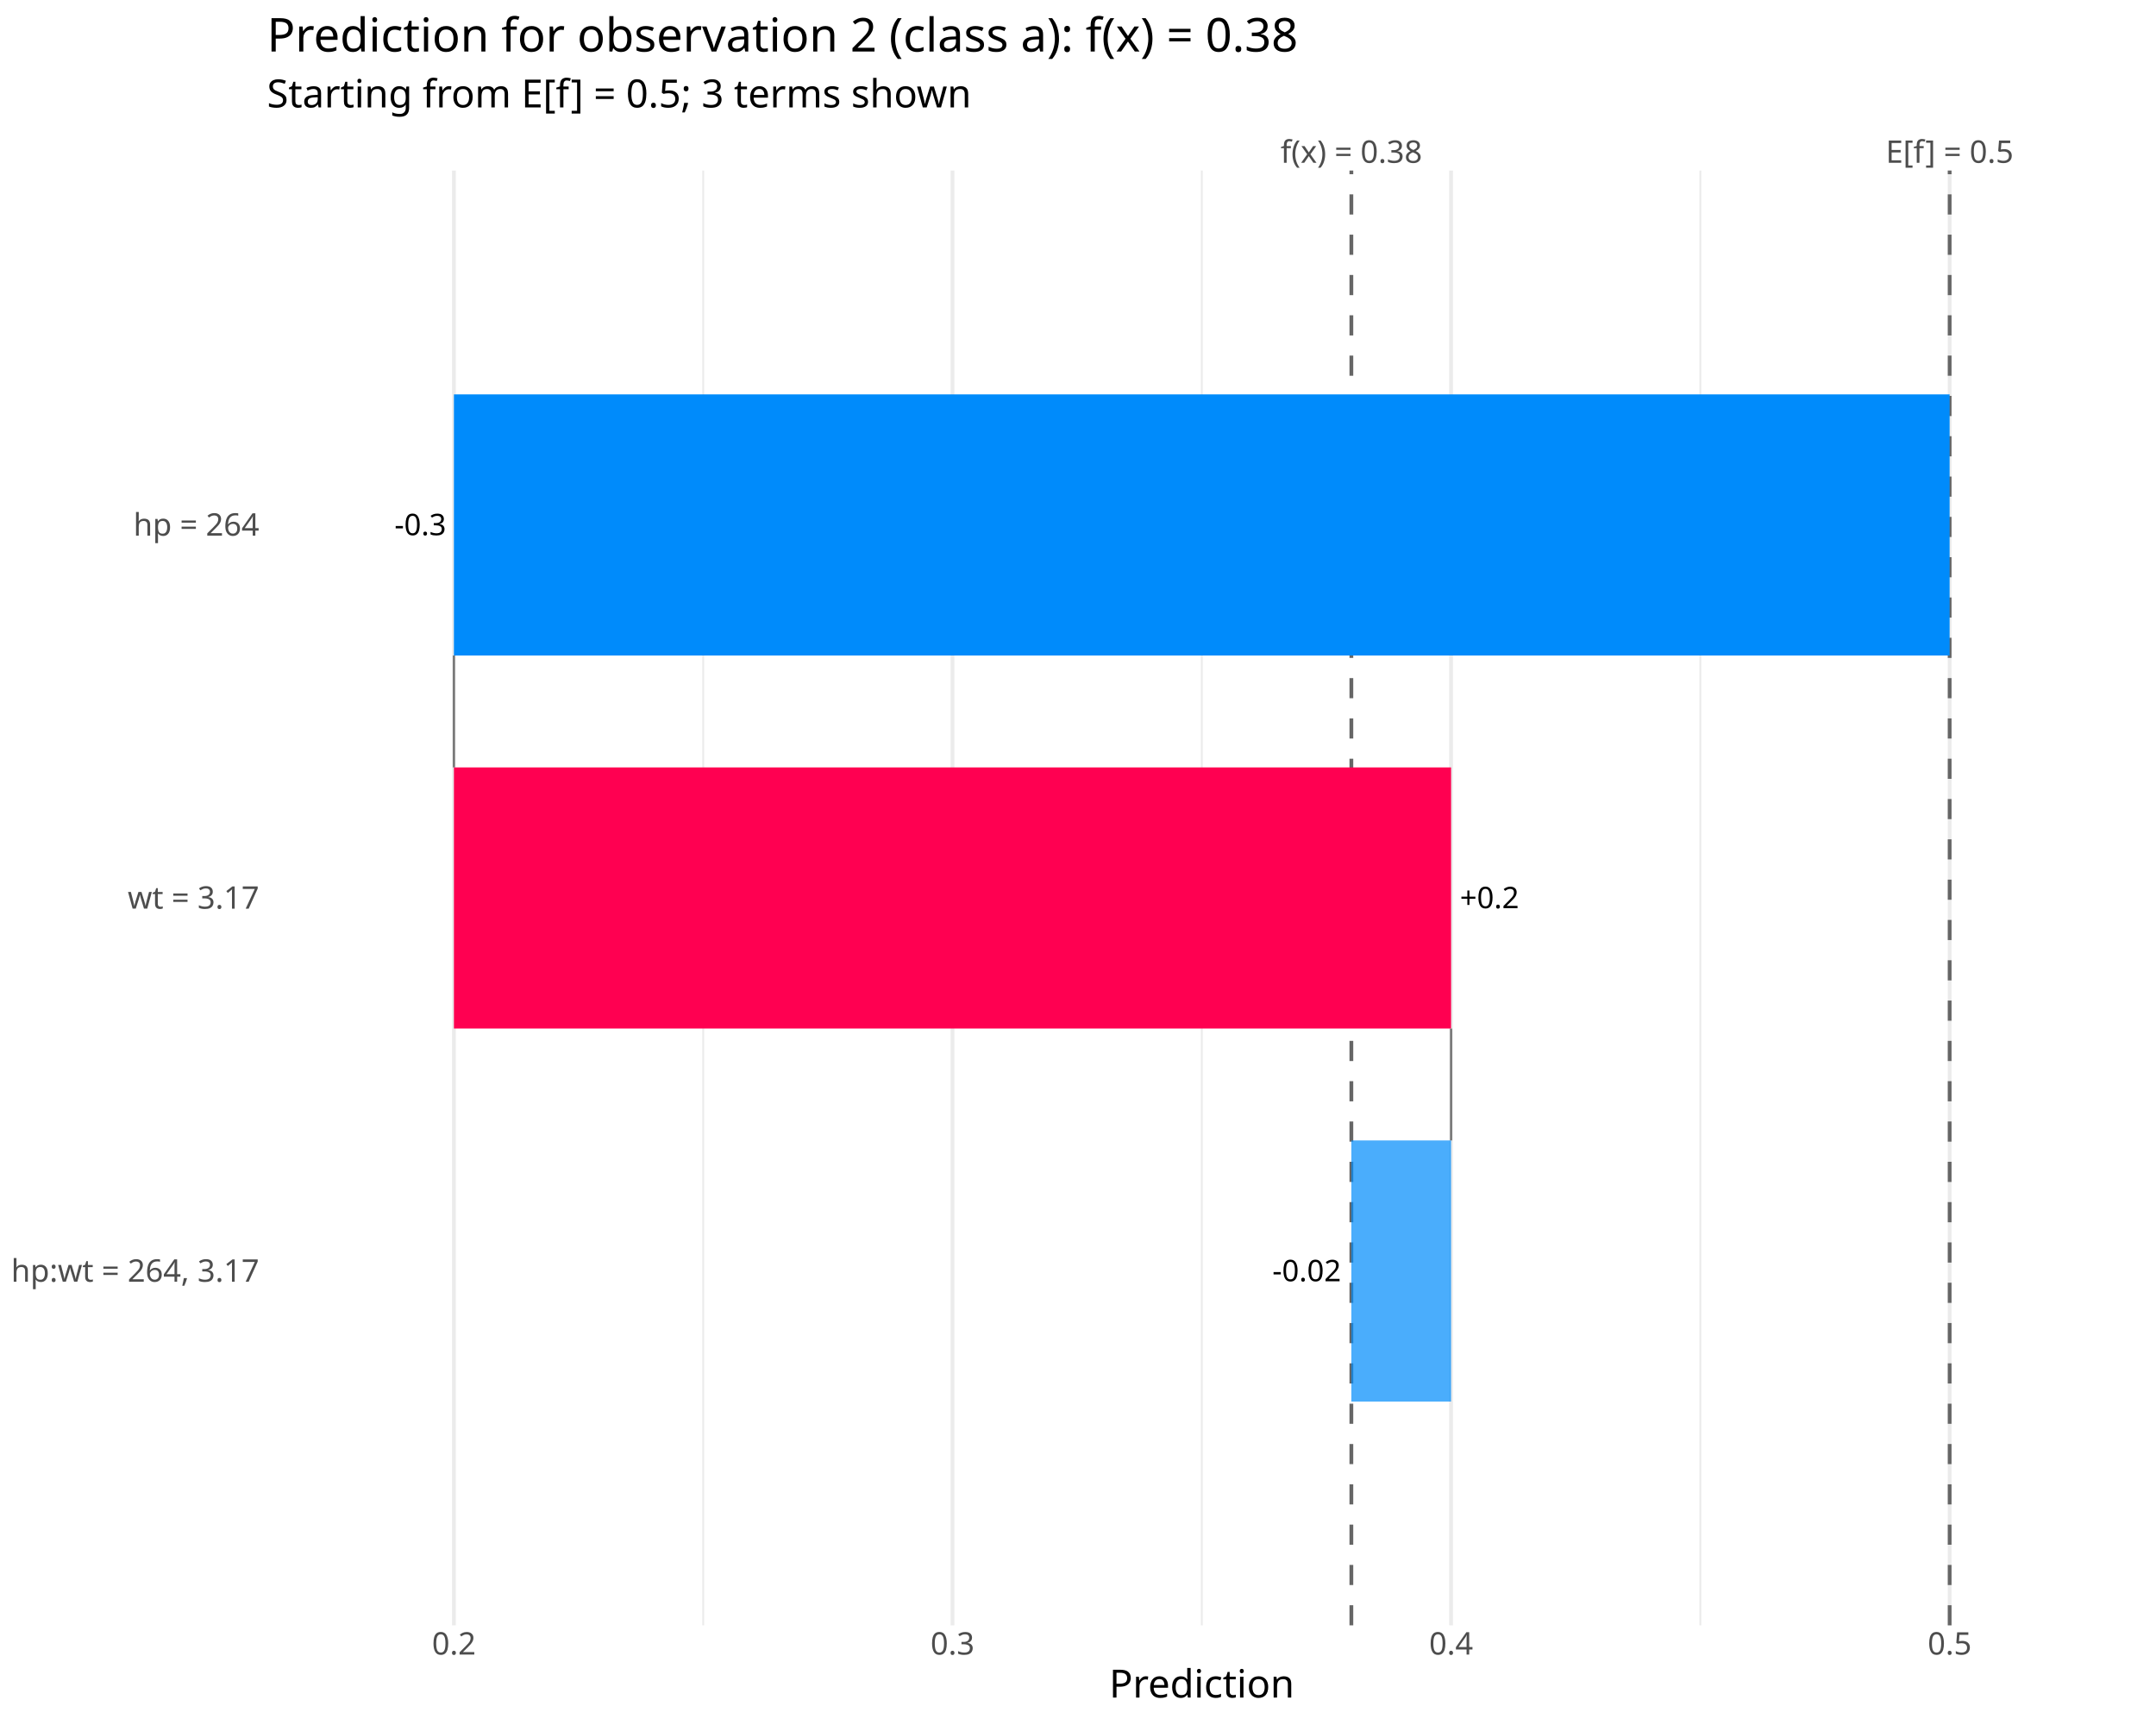
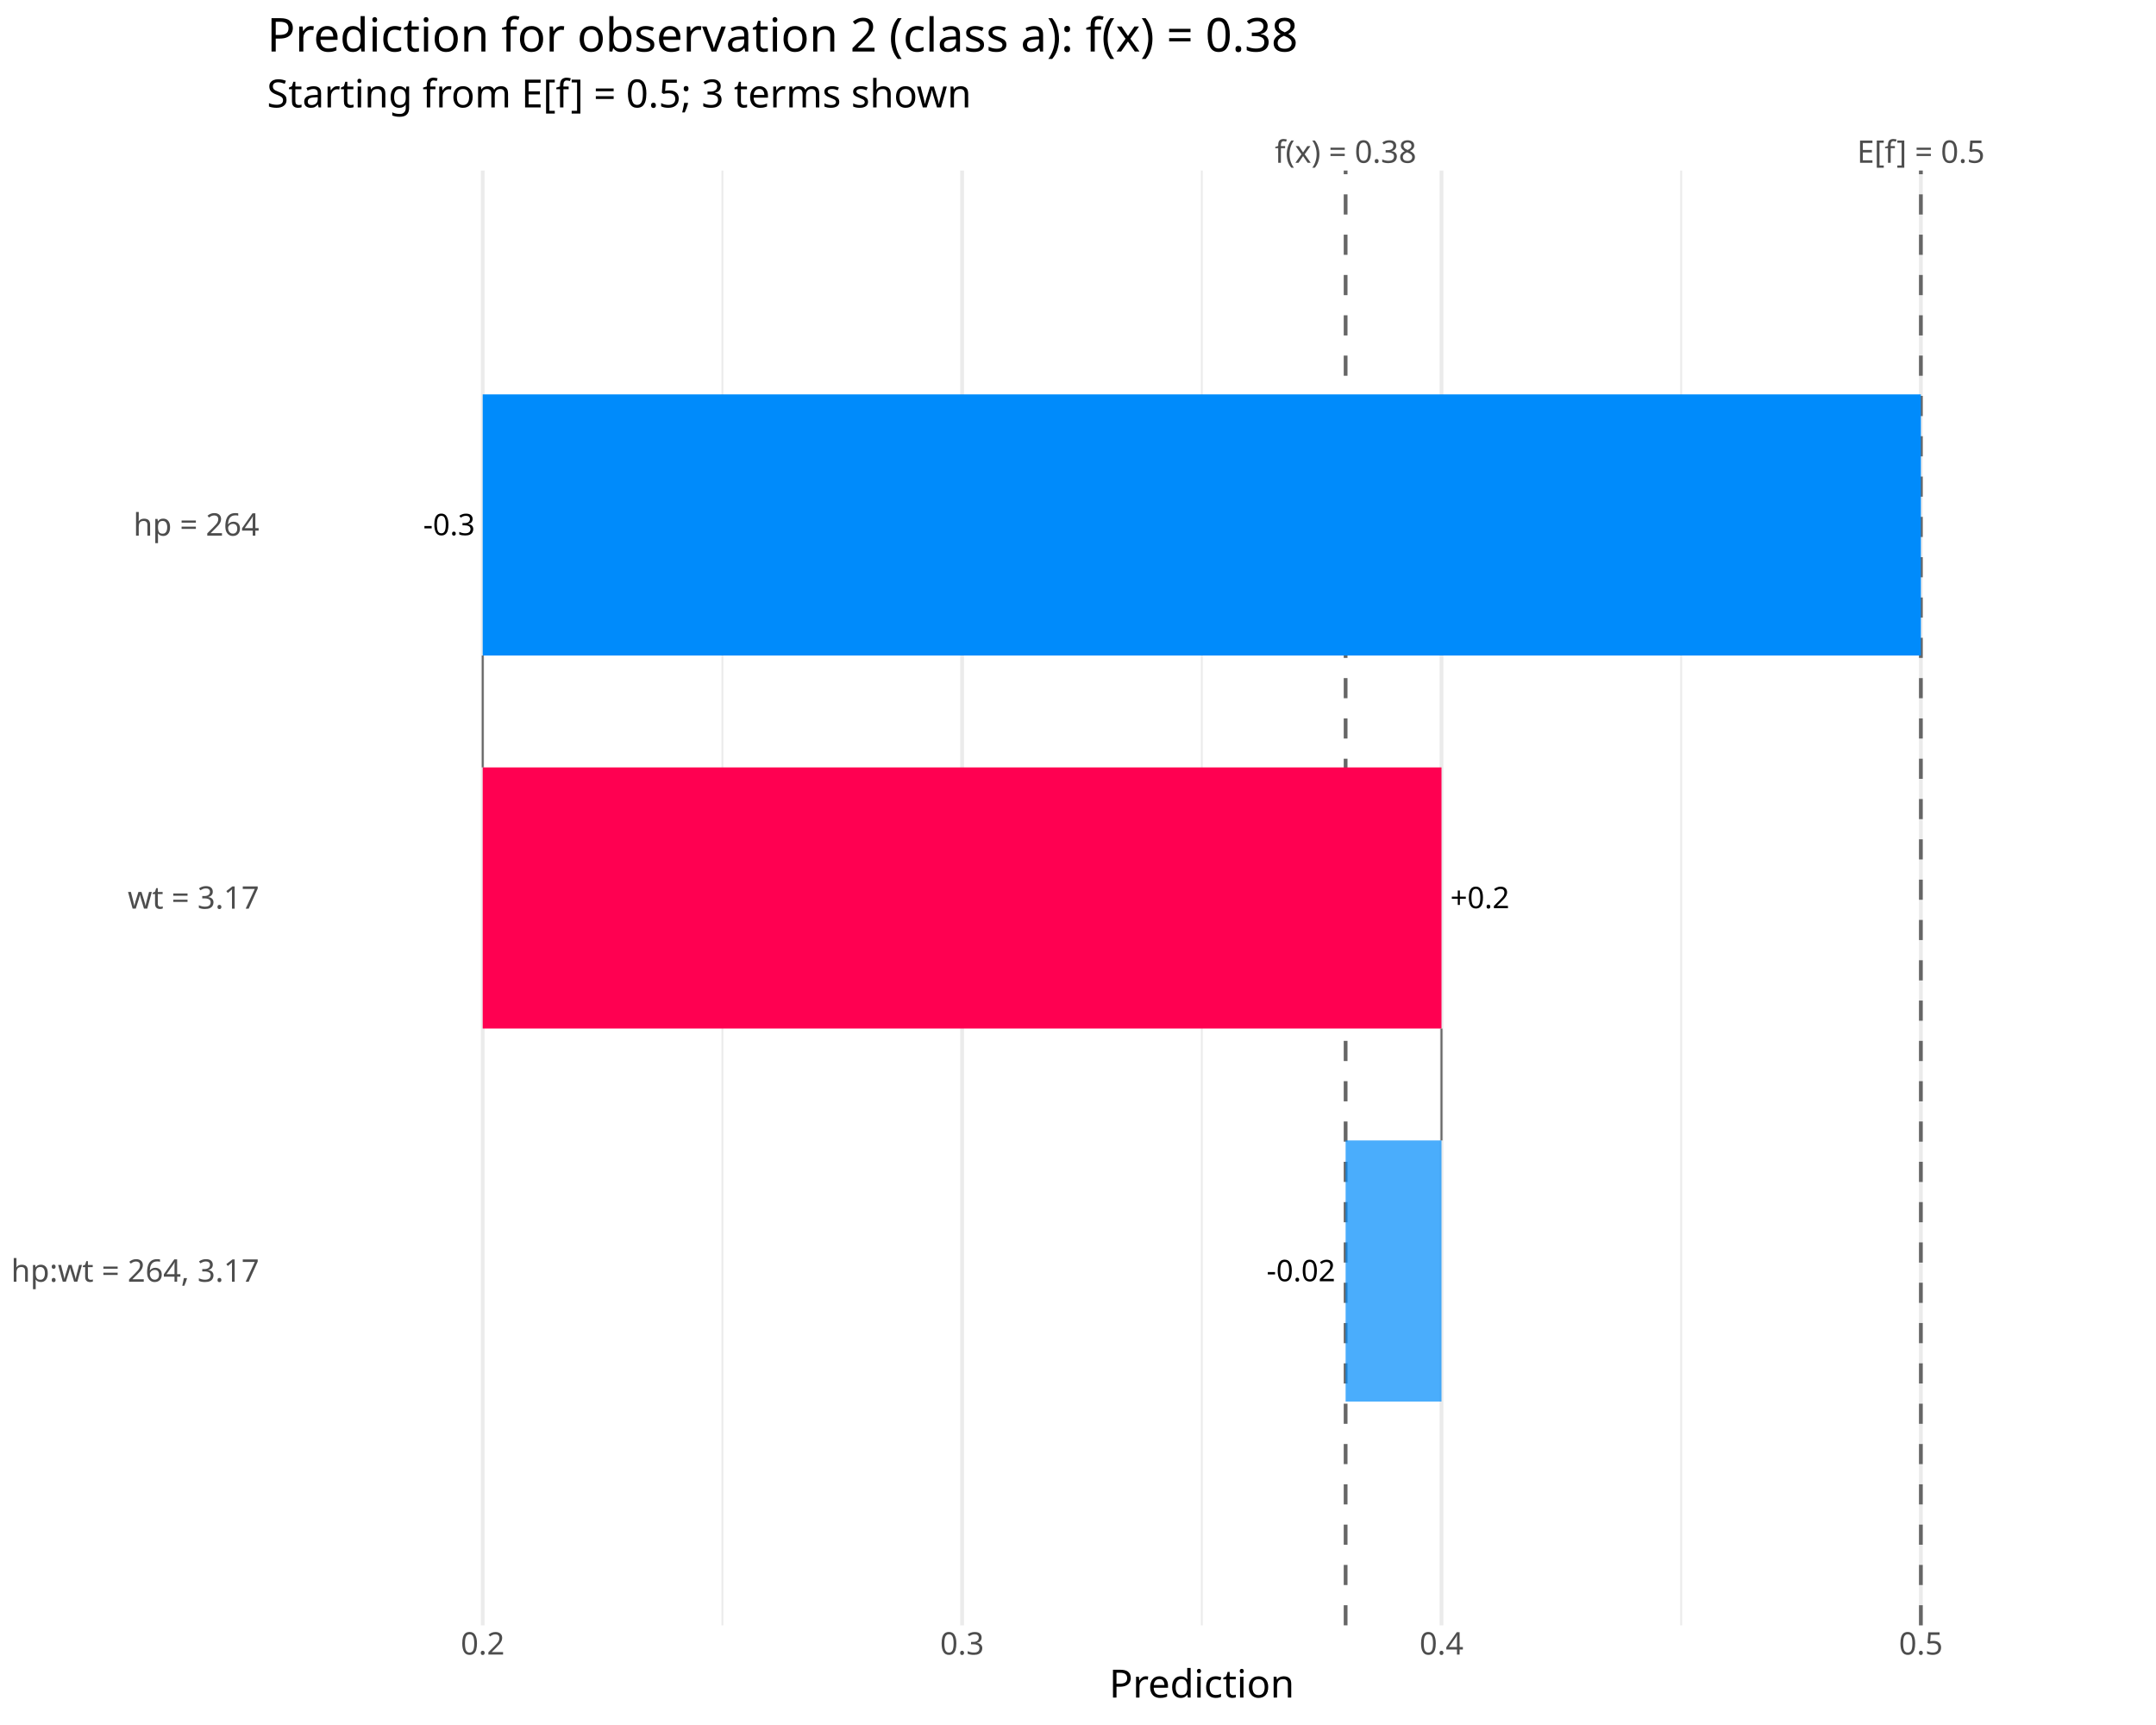
<svg xmlns="http://www.w3.org/2000/svg" class="svglite" data-engine-version="2.0" width="720.00pt" height="576.00pt" viewBox="0 0 720.00 576.00">
  <defs>
    <style type="text/css">
    .svglite line, .svglite polyline, .svglite polygon, .svglite path, .svglite rect, .svglite circle {
      fill: none;
      stroke: #000000;
      stroke-linecap: round;
      stroke-linejoin: round;
      stroke-miterlimit: 10.00;
    }
  </style>
  </defs>
  <rect width="100%" height="100%" style="stroke: none; fill: #FFFFFF;" />
  <defs>
    <clipPath id="cpMC4wMHw3MjAuMDB8MC4wMHw1NzYuMDA=">
      <rect x="0.00" y="0.00" width="720.00" height="576.00" />
    </clipPath>
  </defs>
  <g clip-path="url(#cpMC4wMHw3MjAuMDB8MC4wMHw1NzYuMDA=)">
-     <polyline points="234.84,542.73 234.84,56.95 " style="stroke-width: 0.63; stroke: #EBEBEB; stroke-linecap: butt;" />
+     <polyline points="241.25,542.73 241.25,56.95 " style="stroke-width: 0.63; stroke: #EBEBEB; stroke-linecap: butt;" />
    <polyline points="401.34,542.73 401.34,56.95 " style="stroke-width: 0.63; stroke: #EBEBEB; stroke-linecap: butt;" />
-     <polyline points="567.84,542.73 567.84,56.95 " style="stroke-width: 0.63; stroke: #EBEBEB; stroke-linecap: butt;" />
-     <polyline points="151.59,542.73 151.59,56.95 " style="stroke-width: 1.26; stroke: #EBEBEB; stroke-linecap: butt;" />
-     <polyline points="318.09,542.73 318.09,56.95 " style="stroke-width: 1.26; stroke: #EBEBEB; stroke-linecap: butt;" />
-     <polyline points="484.59,542.73 484.59,56.95 " style="stroke-width: 1.26; stroke: #EBEBEB; stroke-linecap: butt;" />
-     <polyline points="651.09,542.73 651.09,56.95 " style="stroke-width: 1.26; stroke: #EBEBEB; stroke-linecap: butt;" />
-     <line x1="651.09" y1="542.73" x2="651.09" y2="56.95" style="stroke-width: 1.26; stroke: #666666; stroke-dasharray: 6.73,6.73; stroke-linecap: butt;" />
-     <line x1="451.29" y1="542.73" x2="451.29" y2="56.95" style="stroke-width: 1.26; stroke: #666666; stroke-dasharray: 6.73,6.73; stroke-linecap: butt;" />
-     <line x1="151.59" y1="218.88" x2="151.59" y2="256.25" style="stroke-width: 0.64; stroke: #666666; stroke-linecap: butt;" />
-     <line x1="484.59" y1="343.44" x2="484.59" y2="380.81" style="stroke-width: 0.64; stroke: #666666; stroke-linecap: butt;" />
-     <rect x="151.59" y="131.69" width="499.49" height="87.19" style="stroke-width: 1.26; stroke: none; stroke-linecap: butt; stroke-linejoin: miter; fill: #008BFB;" />
-     <rect x="151.59" y="256.25" width="333.00" height="87.19" style="stroke-width: 1.26; stroke: none; stroke-linecap: butt; stroke-linejoin: miter; fill: #FF0051;" />
-     <rect x="451.29" y="380.81" width="33.30" height="87.19" style="stroke-width: 1.26; stroke: none; stroke-linecap: butt; stroke-linejoin: miter; fill: #008BFB; fill-opacity: 0.71;" />
-     <text x="149.02" y="178.71" text-anchor="end" style="font-size: 9.96px; font-family: sans;" textLength="17.16px" lengthAdjust="spacingAndGlyphs">-0.3</text>
-     <text x="487.54" y="303.27" style="font-size: 9.96px; font-family: sans;" textLength="19.66px" lengthAdjust="spacingAndGlyphs">+0.2</text>
-     <text x="447.88" y="427.83" text-anchor="end" style="font-size: 9.96px; font-family: sans;" textLength="22.70px" lengthAdjust="spacingAndGlyphs">-0.02</text>
-     <text x="651.09" y="54.36" text-anchor="middle" style="font-size: 10.40px; fill: #4D4D4D; font-family: sans;" textLength="41.92px" lengthAdjust="spacingAndGlyphs">E[f] = 0.5</text>
-     <text x="451.29" y="54.36" text-anchor="middle" style="font-size: 10.40px; fill: #4D4D4D; font-family: sans;" textLength="47.12px" lengthAdjust="spacingAndGlyphs">f(x) = 0.38</text>
+     <polyline points="561.43,542.73 561.43,56.95 " style="stroke-width: 0.63; stroke: #EBEBEB; stroke-linecap: butt;" />
+     <polyline points="161.20,542.73 161.20,56.95 " style="stroke-width: 1.26; stroke: #EBEBEB; stroke-linecap: butt;" />
+     <polyline points="321.29,542.73 321.29,56.95 " style="stroke-width: 1.26; stroke: #EBEBEB; stroke-linecap: butt;" />
+     <polyline points="481.39,542.73 481.39,56.95 " style="stroke-width: 1.26; stroke: #EBEBEB; stroke-linecap: butt;" />
+     <polyline points="641.48,542.73 641.48,56.95 " style="stroke-width: 1.26; stroke: #EBEBEB; stroke-linecap: butt;" />
+     <line x1="641.48" y1="542.73" x2="641.48" y2="56.95" style="stroke-width: 1.26; stroke: #666666; stroke-dasharray: 6.73,6.73; stroke-linecap: butt;" />
+     <line x1="449.37" y1="542.73" x2="449.37" y2="56.95" style="stroke-width: 1.26; stroke: #666666; stroke-dasharray: 6.73,6.73; stroke-linecap: butt;" />
+     <line x1="161.20" y1="218.88" x2="161.20" y2="256.25" style="stroke-width: 0.64; stroke: #666666; stroke-linecap: butt;" />
+     <line x1="481.39" y1="343.44" x2="481.39" y2="380.81" style="stroke-width: 0.64; stroke: #666666; stroke-linecap: butt;" />
+     <rect x="161.20" y="131.69" width="480.28" height="87.19" style="stroke-width: 1.26; stroke: none; stroke-linecap: butt; stroke-linejoin: miter; fill: #008BFB;" />
+     <rect x="161.20" y="256.25" width="320.19" height="87.19" style="stroke-width: 1.26; stroke: none; stroke-linecap: butt; stroke-linejoin: miter; fill: #FF0051;" />
+     <rect x="449.37" y="380.81" width="32.02" height="87.19" style="stroke-width: 1.26; stroke: none; stroke-linecap: butt; stroke-linejoin: miter; fill: #008BFB; fill-opacity: 0.71;" />
+     <text x="158.62" y="178.71" text-anchor="end" style="font-size: 9.96px; font-family: sans;" textLength="17.16px" lengthAdjust="spacingAndGlyphs">-0.3</text>
+     <text x="484.34" y="303.27" style="font-size: 9.96px; font-family: sans;" textLength="19.66px" lengthAdjust="spacingAndGlyphs">+0.2</text>
+     <text x="445.96" y="427.83" text-anchor="end" style="font-size: 9.96px; font-family: sans;" textLength="22.70px" lengthAdjust="spacingAndGlyphs">-0.02</text>
+     <text x="641.48" y="54.36" text-anchor="middle" style="font-size: 10.40px; fill: #4D4D4D; font-family: sans;" textLength="41.92px" lengthAdjust="spacingAndGlyphs">E[f] = 0.5</text>
+     <text x="449.37" y="54.36" text-anchor="middle" style="font-size: 10.40px; fill: #4D4D4D; font-family: sans;" textLength="47.12px" lengthAdjust="spacingAndGlyphs">f(x) = 0.38</text>
    <text x="86.57" y="178.86" text-anchor="end" style="font-size: 10.40px; fill: #4D4D4D; font-family: sans;" textLength="40.78px" lengthAdjust="spacingAndGlyphs">hp = 264</text>
    <text x="86.57" y="303.42" text-anchor="end" style="font-size: 10.40px; fill: #4D4D4D; font-family: sans;" textLength="42.50px" lengthAdjust="spacingAndGlyphs">wt = 3.17</text>
    <text x="86.57" y="427.98" text-anchor="end" style="font-size: 10.40px; fill: #4D4D4D; font-family: sans;" textLength="80.09px" lengthAdjust="spacingAndGlyphs">hp:wt = 264, 3.17</text>
-     <text x="151.59" y="552.48" text-anchor="middle" style="font-size: 10.40px; fill: #4D4D4D; font-family: sans;" textLength="14.46px" lengthAdjust="spacingAndGlyphs">0.2</text>
-     <text x="318.09" y="552.48" text-anchor="middle" style="font-size: 10.40px; fill: #4D4D4D; font-family: sans;" textLength="14.46px" lengthAdjust="spacingAndGlyphs">0.3</text>
-     <text x="484.59" y="552.48" text-anchor="middle" style="font-size: 10.40px; fill: #4D4D4D; font-family: sans;" textLength="14.46px" lengthAdjust="spacingAndGlyphs">0.4</text>
-     <text x="651.09" y="552.48" text-anchor="middle" style="font-size: 10.40px; fill: #4D4D4D; font-family: sans;" textLength="14.46px" lengthAdjust="spacingAndGlyphs">0.5</text>
+     <text x="161.20" y="552.48" text-anchor="middle" style="font-size: 10.40px; fill: #4D4D4D; font-family: sans;" textLength="14.46px" lengthAdjust="spacingAndGlyphs">0.2</text>
+     <text x="321.29" y="552.48" text-anchor="middle" style="font-size: 10.40px; fill: #4D4D4D; font-family: sans;" textLength="14.46px" lengthAdjust="spacingAndGlyphs">0.3</text>
+     <text x="481.39" y="552.48" text-anchor="middle" style="font-size: 10.40px; fill: #4D4D4D; font-family: sans;" textLength="14.46px" lengthAdjust="spacingAndGlyphs">0.4</text>
+     <text x="641.48" y="552.48" text-anchor="middle" style="font-size: 10.40px; fill: #4D4D4D; font-family: sans;" textLength="14.46px" lengthAdjust="spacingAndGlyphs">0.5</text>
    <text x="401.34" y="566.83" text-anchor="middle" style="font-size: 13.00px; font-family: sans;" textLength="57.81px" lengthAdjust="spacingAndGlyphs">Prediction</text>
    <text x="89.16" y="35.87" style="font-size: 13.00px; font-family: sans;" textLength="222.21px" lengthAdjust="spacingAndGlyphs">Starting from E[f] = 0.5; 3 terms shown</text>
    <text x="89.16" y="17.21" style="font-size: 15.60px; font-family: sans;" textLength="332.56px" lengthAdjust="spacingAndGlyphs">Prediction for observation 2 (class a): f(x) = 0.38</text>
  </g>
</svg>
